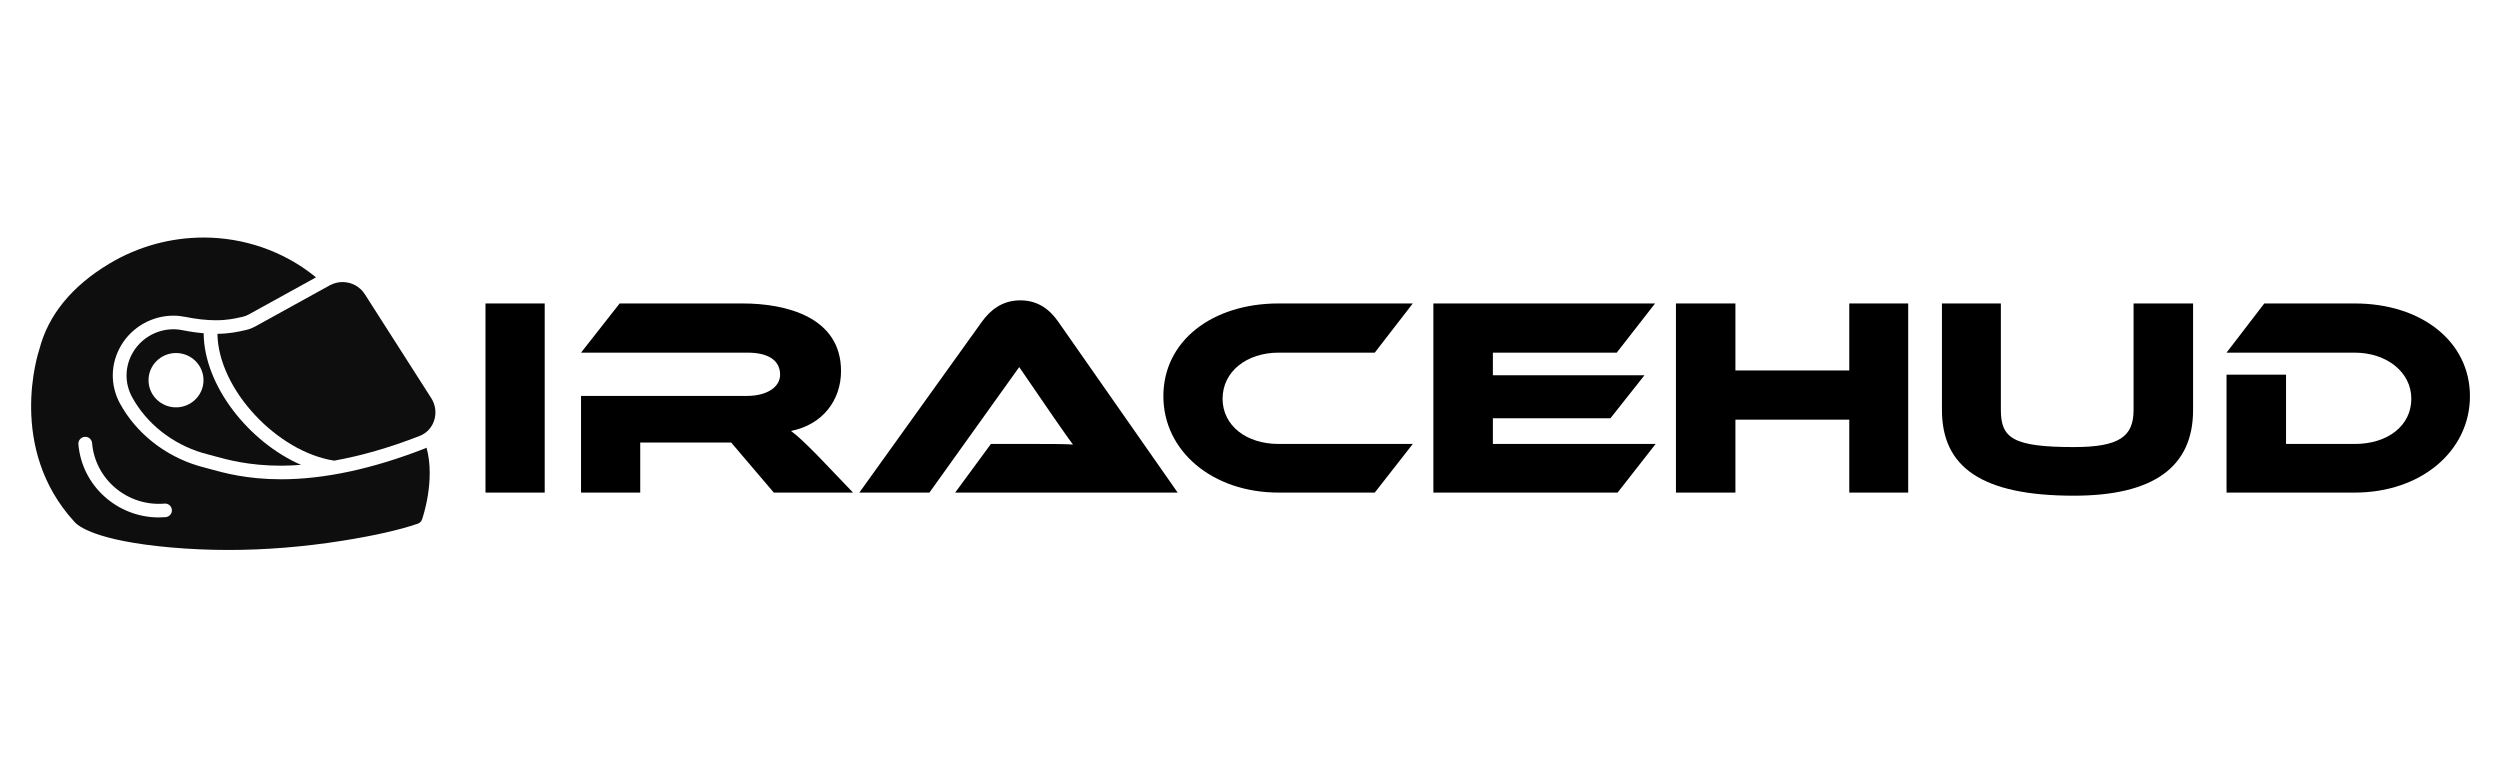
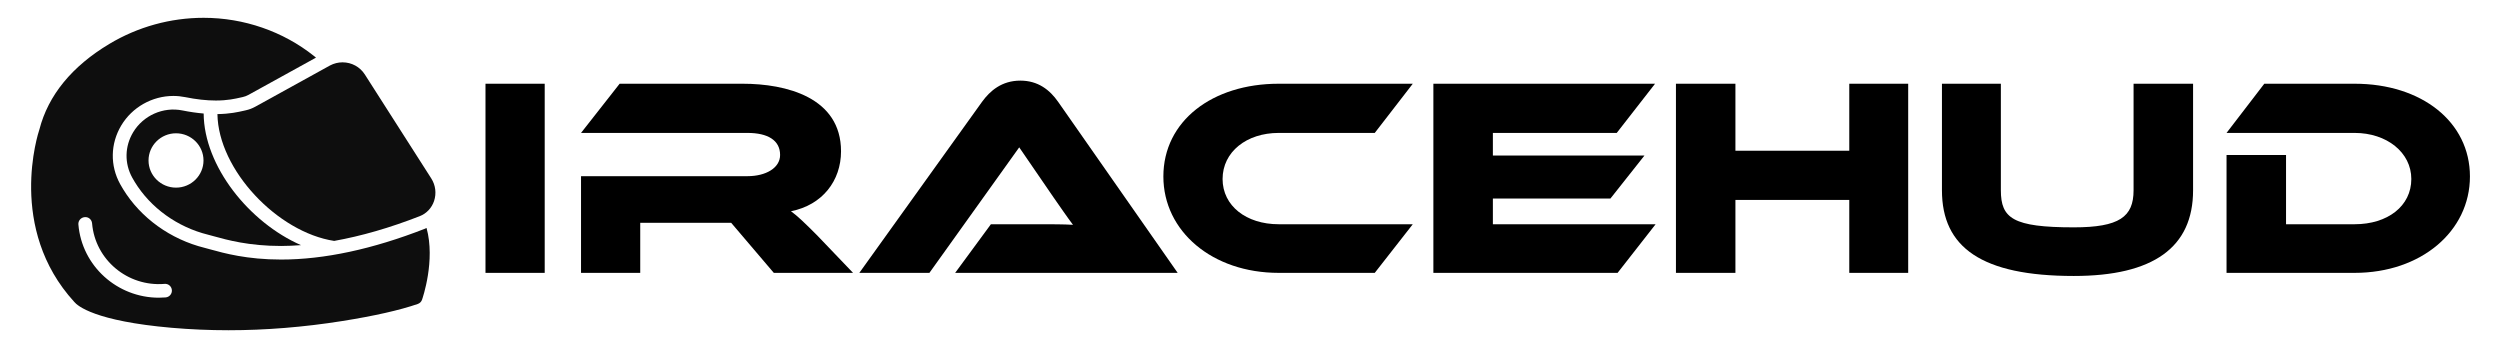
- <svg xmlns="http://www.w3.org/2000/svg" width="100%" height="100%" viewBox="0 0 256 80" version="1.1" xml:space="preserve" style="fill-rule:evenodd;clip-rule:evenodd;stroke-linejoin:round;stroke-miterlimit:2;">
-   <g transform="matrix(0.25105,0,0,0.248139,-142.954,-31.6545)">
+ <svg xmlns="http://www.w3.org/2000/svg" width="100%" height="100%" viewBox="0 0 256 35" version="1.1" xml:space="preserve" style="fill-rule:evenodd;clip-rule:evenodd;stroke-linejoin:round;stroke-miterlimit:2;">
+   <g transform="matrix(0.25105,0,0,0.248139,-142.954,-54.1545)">
    <rect x="767.451" y="252.796" width="24.15" height="78.05" style="fill-rule:nonzero;" />
  </g>
-   <g transform="matrix(0.25105,0,0,0.248139,-142.954,-31.6545)">
+   <g transform="matrix(0.25105,0,0,0.248139,-142.954,-54.1545)">
    <path d="M903.018,315.679C897.651,310.196 894.734,307.396 892.051,305.413C904.884,302.846 912.468,292.813 912.468,280.679C912.468,258.396 890.068,252.796 872.334,252.796L822.168,252.796L806.418,273.096L874.318,273.096C882.601,273.096 887.618,276.129 887.618,282.196C887.618,287.563 881.784,290.946 874.318,290.946L806.418,290.946L806.418,330.846L830.568,330.846L830.568,310.196L867.668,310.196L885.051,330.846L917.368,330.846L903.018,315.679Z" style="fill-rule:nonzero;" />
  </g>
-   <g transform="matrix(0.25105,0,0,0.248139,-142.954,-31.6545)">
+   <g transform="matrix(0.25105,0,0,0.248139,-142.954,-54.1545)">
    <path d="M1049.78,330.846L1001.02,260.263C997.634,255.363 992.851,251.513 985.618,251.513C978.034,251.513 973.251,255.713 969.984,260.263L919.934,330.846L948.518,330.846L985.151,279.046L999.151,299.696C1001.72,303.429 1004.98,308.213 1007.08,311.013C1003.35,310.779 997.868,310.779 993.201,310.779L973.601,310.779L959.018,330.846L1049.78,330.846Z" style="fill-rule:nonzero;" />
  </g>
-   <g transform="matrix(0.25105,0,0,0.248139,-142.954,-31.6545)">
+   <g transform="matrix(0.25105,0,0,0.248139,-142.954,-54.1545)">
    <path d="M1090.97,310.779C1077.78,310.779 1068.1,303.196 1068.1,292.113C1068.1,280.913 1077.9,273.096 1090.97,273.096L1130.17,273.096L1145.68,252.796L1090.97,252.796C1063.9,252.796 1043.95,268.196 1043.95,291.063C1043.95,313.696 1063.9,330.846 1090.97,330.846L1130.17,330.846L1145.68,310.779L1090.97,310.779Z" style="fill-rule:nonzero;" />
  </g>
-   <g transform="matrix(0.25105,0,0,0.248139,-142.954,-31.6545)">
+   <g transform="matrix(0.25105,0,0,0.248139,-142.954,-54.1545)">
    <path d="M1178.35,310.779L1178.35,300.163L1226.3,300.163L1240.18,282.429L1178.35,282.429L1178.35,273.096L1228.87,273.096L1244.5,252.796L1154.08,252.796L1154.08,330.846L1229.22,330.846L1244.73,310.779L1178.35,310.779Z" style="fill-rule:nonzero;" />
  </g>
-   <g transform="matrix(0.25105,0,0,0.248139,-142.954,-31.6545)">
+   <g transform="matrix(0.25105,0,0,0.248139,-142.954,-54.1545)">
    <path d="M1347.75,252.796L1323.72,252.796L1323.72,280.446L1277.28,280.446L1277.28,252.796L1253.02,252.796L1253.02,330.846L1277.28,330.846L1277.28,300.746L1323.72,300.746L1323.72,330.846L1347.75,330.846L1347.75,252.796Z" style="fill-rule:nonzero;" />
  </g>
-   <g transform="matrix(0.25105,0,0,0.248139,-142.954,-31.6545)">
+   <g transform="matrix(0.25105,0,0,0.248139,-142.954,-54.1545)">
    <path d="M1463.95,252.796L1439.68,252.796L1439.68,296.779C1439.68,307.746 1433.85,312.063 1415.3,312.063C1390.45,312.063 1385.55,308.329 1385.55,296.779L1385.55,252.796L1361.52,252.796L1361.52,296.779C1361.52,320.346 1377.73,332.129 1415.3,332.129C1447.73,332.129 1463.95,320.346 1463.95,296.779L1463.95,252.796Z" style="fill-rule:nonzero;" />
  </g>
-   <g transform="matrix(0.25105,0,0,0.248139,-142.954,-31.6545)">
+   <g transform="matrix(0.25105,0,0,0.248139,-142.954,-54.1545)">
    <path d="M1576.88,291.063C1576.88,268.546 1557.17,252.796 1529.87,252.796L1493,252.796L1477.6,273.096L1529.87,273.096C1542.93,273.096 1552.97,281.146 1552.97,292.113C1552.97,303.313 1543.28,310.779 1529.87,310.779L1501.87,310.779L1501.87,282.196L1477.6,282.196L1477.6,330.846L1529.87,330.846C1556.93,330.846 1576.88,313.696 1576.88,291.063Z" style="fill-rule:nonzero;" />
  </g>
-   <g transform="matrix(0.496813,0,0,0.491053,23.8872,40.32)">
+   <g transform="matrix(0.496813,0,0,0.491053,23.8872,17.82)">
    <g transform="matrix(1,0,0,1,-41.6667,-41.6667)">
      <g transform="matrix(1.41651,0,0,1.41651,0,0)">
        <path d="M57.284,37.476C49.678,40.482 42.642,42.006 36.376,42.006C31.407,42.006 28.074,41.07 26.084,40.512C25.771,40.423 25.5,40.346 25.263,40.287C20.285,39.039 15.952,35.882 13.372,31.624C13.224,31.376 13.09,31.145 12.964,30.915C11.469,28.186 11.526,24.948 13.12,22.257C14.705,19.582 17.609,17.921 20.698,17.921C21.278,17.921 21.86,17.981 22.427,18.097C24.035,18.427 25.531,18.595 26.874,18.595C28.566,18.595 29.657,18.343 30.534,18.141L30.814,18.077C31.094,18.014 31.364,17.91 31.62,17.768L41.45,12.281C41.35,12.198 41.262,12.122 41.153,12.034C36.654,8.413 30.953,6.418 25.1,6.418C20.278,6.418 15.537,7.744 11.394,10.254C5.928,13.564 2.496,17.82 1.209,22.839C1.012,23.43 -3.501,37.429 6.282,48.246C6.754,48.824 9.273,51.066 20.436,52.051C23.15,52.29 25.936,52.412 28.718,52.412L28.719,52.412C34.115,52.412 39.682,51.956 45.268,51.058C49.931,50.308 53.63,49.462 56.263,48.543C56.551,48.442 56.778,48.216 56.878,47.928C56.968,47.671 58.845,42.146 57.538,37.356C57.455,37.397 57.373,37.441 57.284,37.476ZM19.568,47.581C19.238,47.609 18.91,47.622 18.584,47.622C12.54,47.622 7.388,42.972 6.878,36.843C6.832,36.292 7.24,35.809 7.791,35.764C8.353,35.699 8.825,36.126 8.87,36.677C9.316,42.036 14.036,46.035 19.402,45.589C19.966,45.531 20.436,45.952 20.481,46.502C20.526,47.053 20.118,47.536 19.568,47.581Z" style="fill:rgb(14,14,14);fill-rule:nonzero;" />
        <path d="M58.225,30.065L48.559,14.762C47.852,13.642 46.638,12.973 45.312,12.973C44.686,12.973 44.062,13.129 43.491,13.434L32.595,19.516C32.174,19.75 31.725,19.923 31.261,20.028L30.987,20.091C30.1,20.296 28.893,20.57 27.11,20.592C27.229,28.793 35.844,37.983 44.098,39.263C48.019,38.554 52.178,37.345 56.551,35.617C57.538,35.227 58.298,34.41 58.636,33.374C58.998,32.26 58.849,31.055 58.225,30.065Z" style="fill:rgb(14,14,14);fill-rule:nonzero;" />
        <path d="M14.841,23.277C13.612,25.353 13.565,27.849 14.719,29.956C14.832,30.163 14.952,30.371 15.083,30.589C17.392,34.4 21.279,37.228 25.748,38.348C26.002,38.411 26.293,38.494 26.624,38.587C28.517,39.118 31.683,40.007 36.376,40.007C37.321,40.007 38.291,39.957 39.274,39.885C31.706,36.536 25.156,28.242 25.106,20.508C24.125,20.423 23.1,20.277 22.027,20.057C19.21,19.479 16.312,20.796 14.841,23.277ZM25.084,27.419C25.084,29.625 23.29,31.419 21.084,31.419C18.878,31.419 17.084,29.625 17.084,27.419C17.084,25.213 18.878,23.419 21.084,23.419C23.29,23.419 25.084,25.213 25.084,27.419Z" style="fill:rgb(14,14,14);fill-rule:nonzero;" />
      </g>
    </g>
  </g>
</svg>
